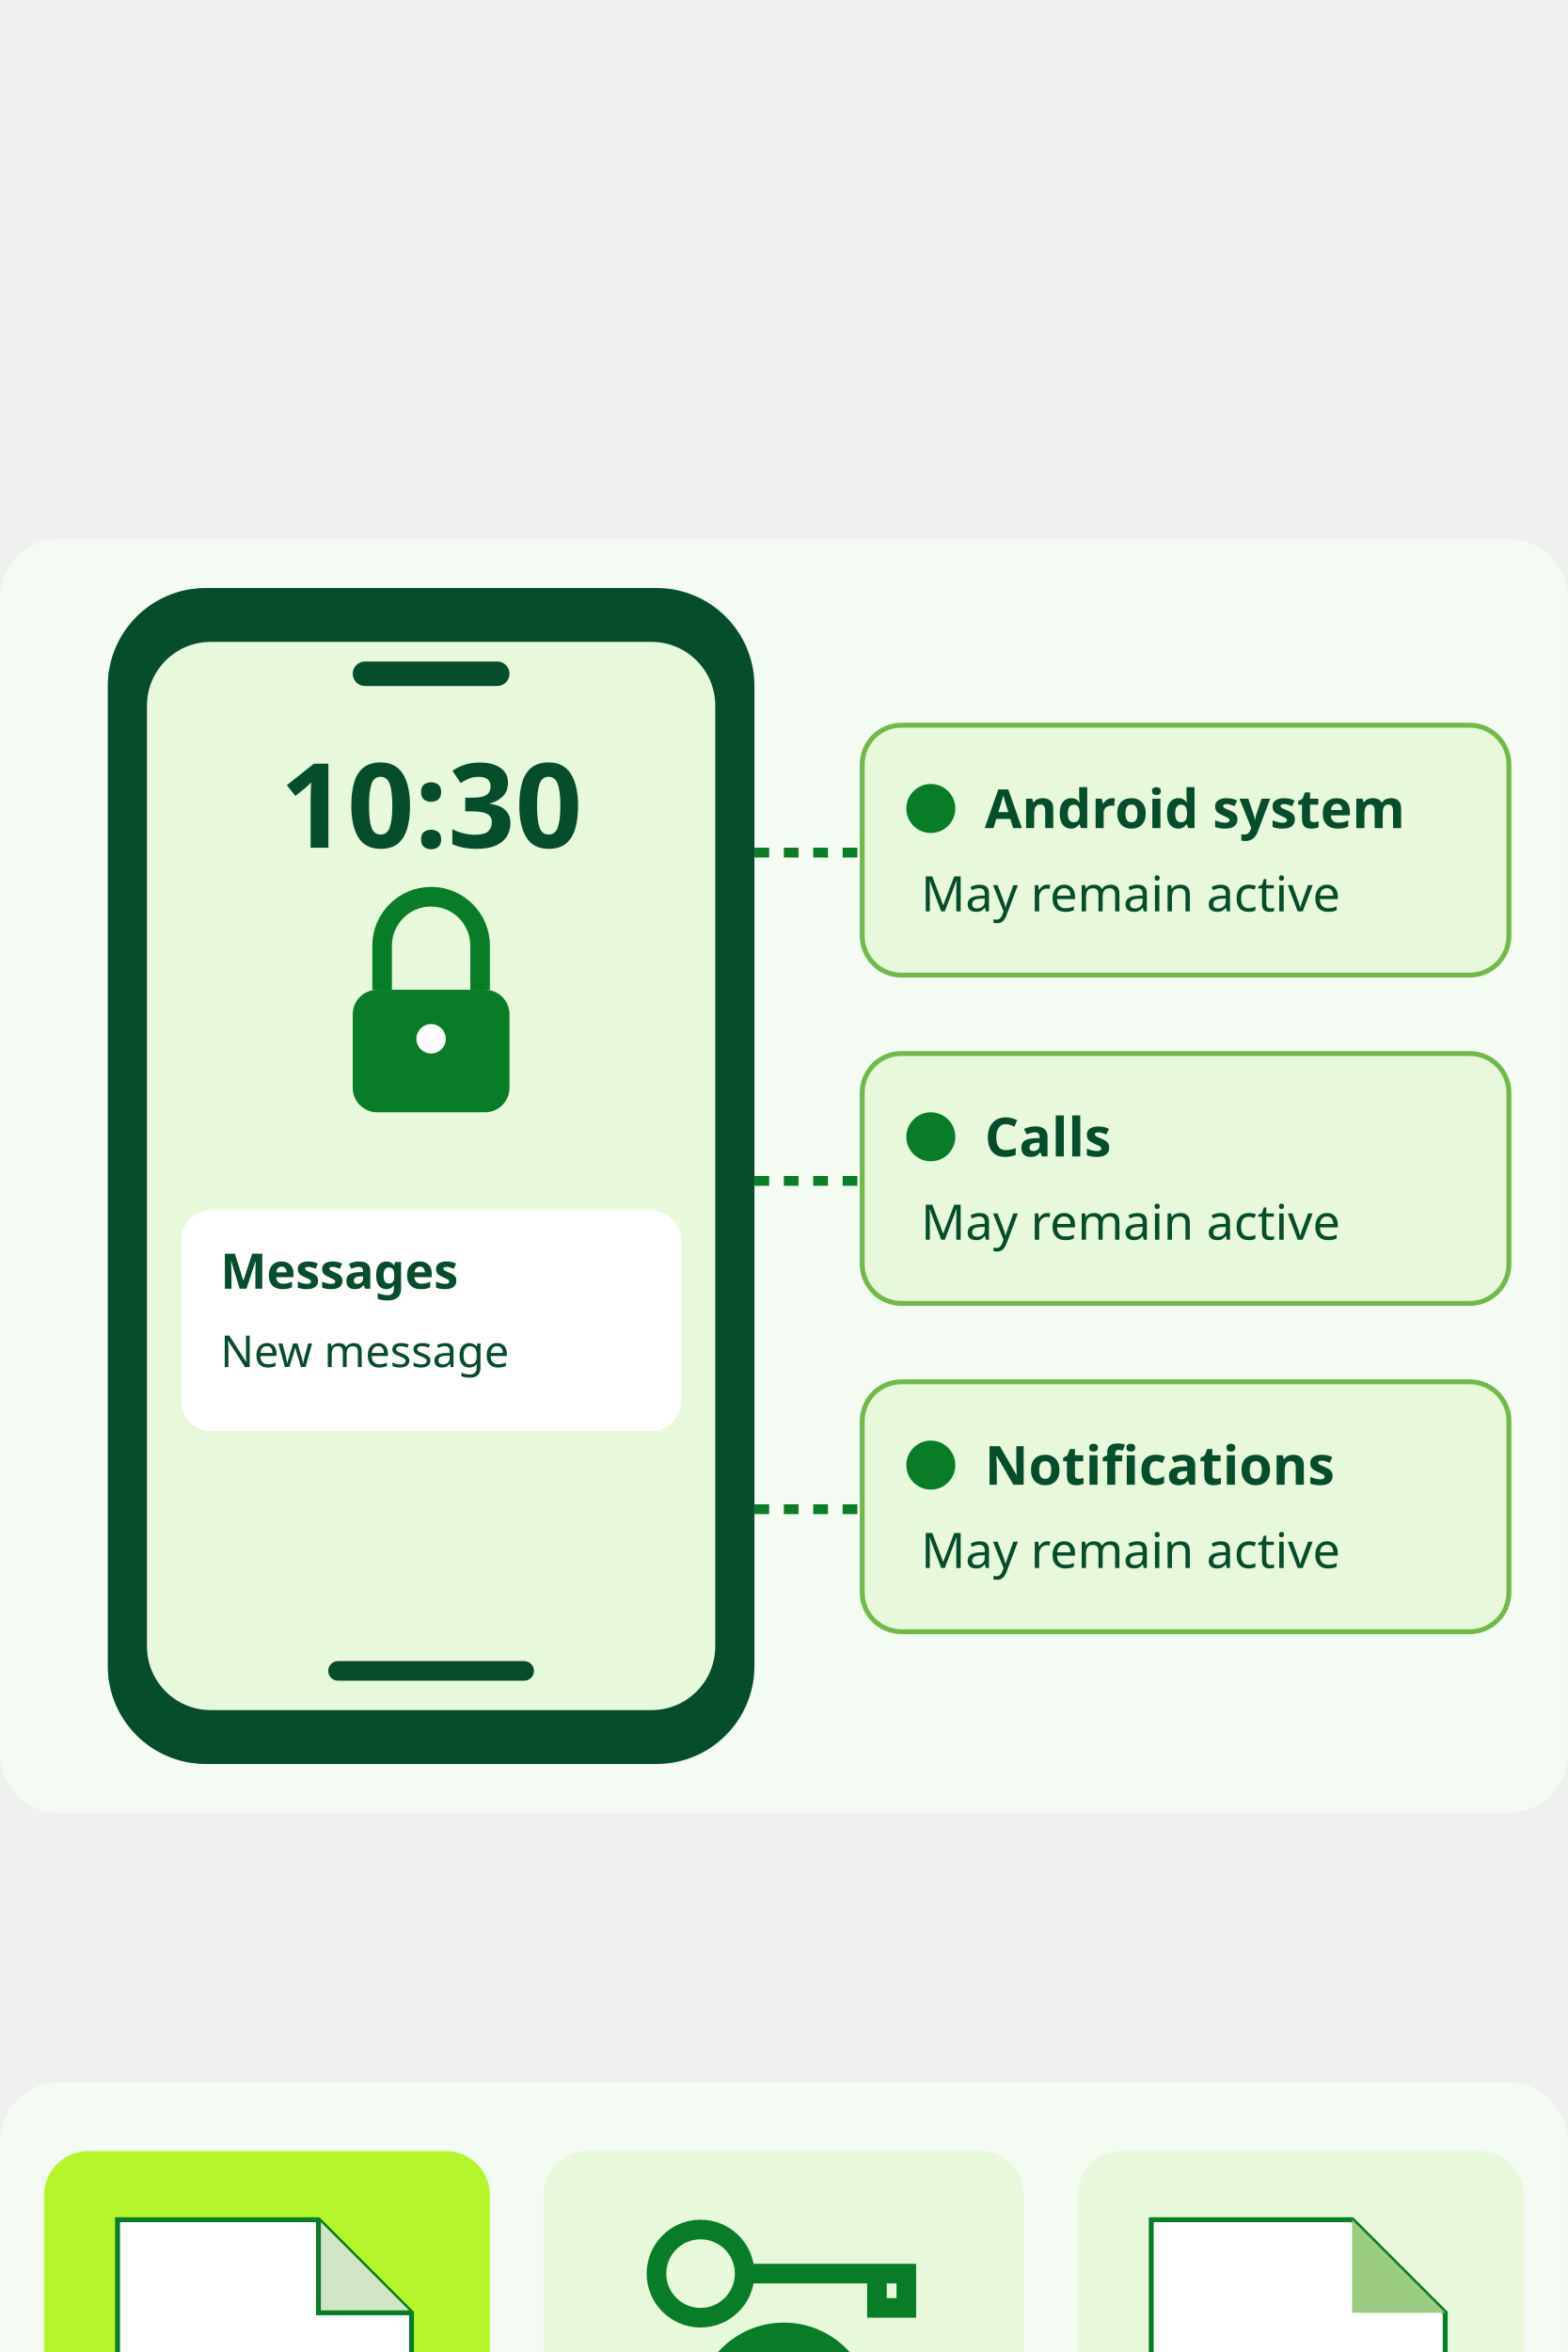
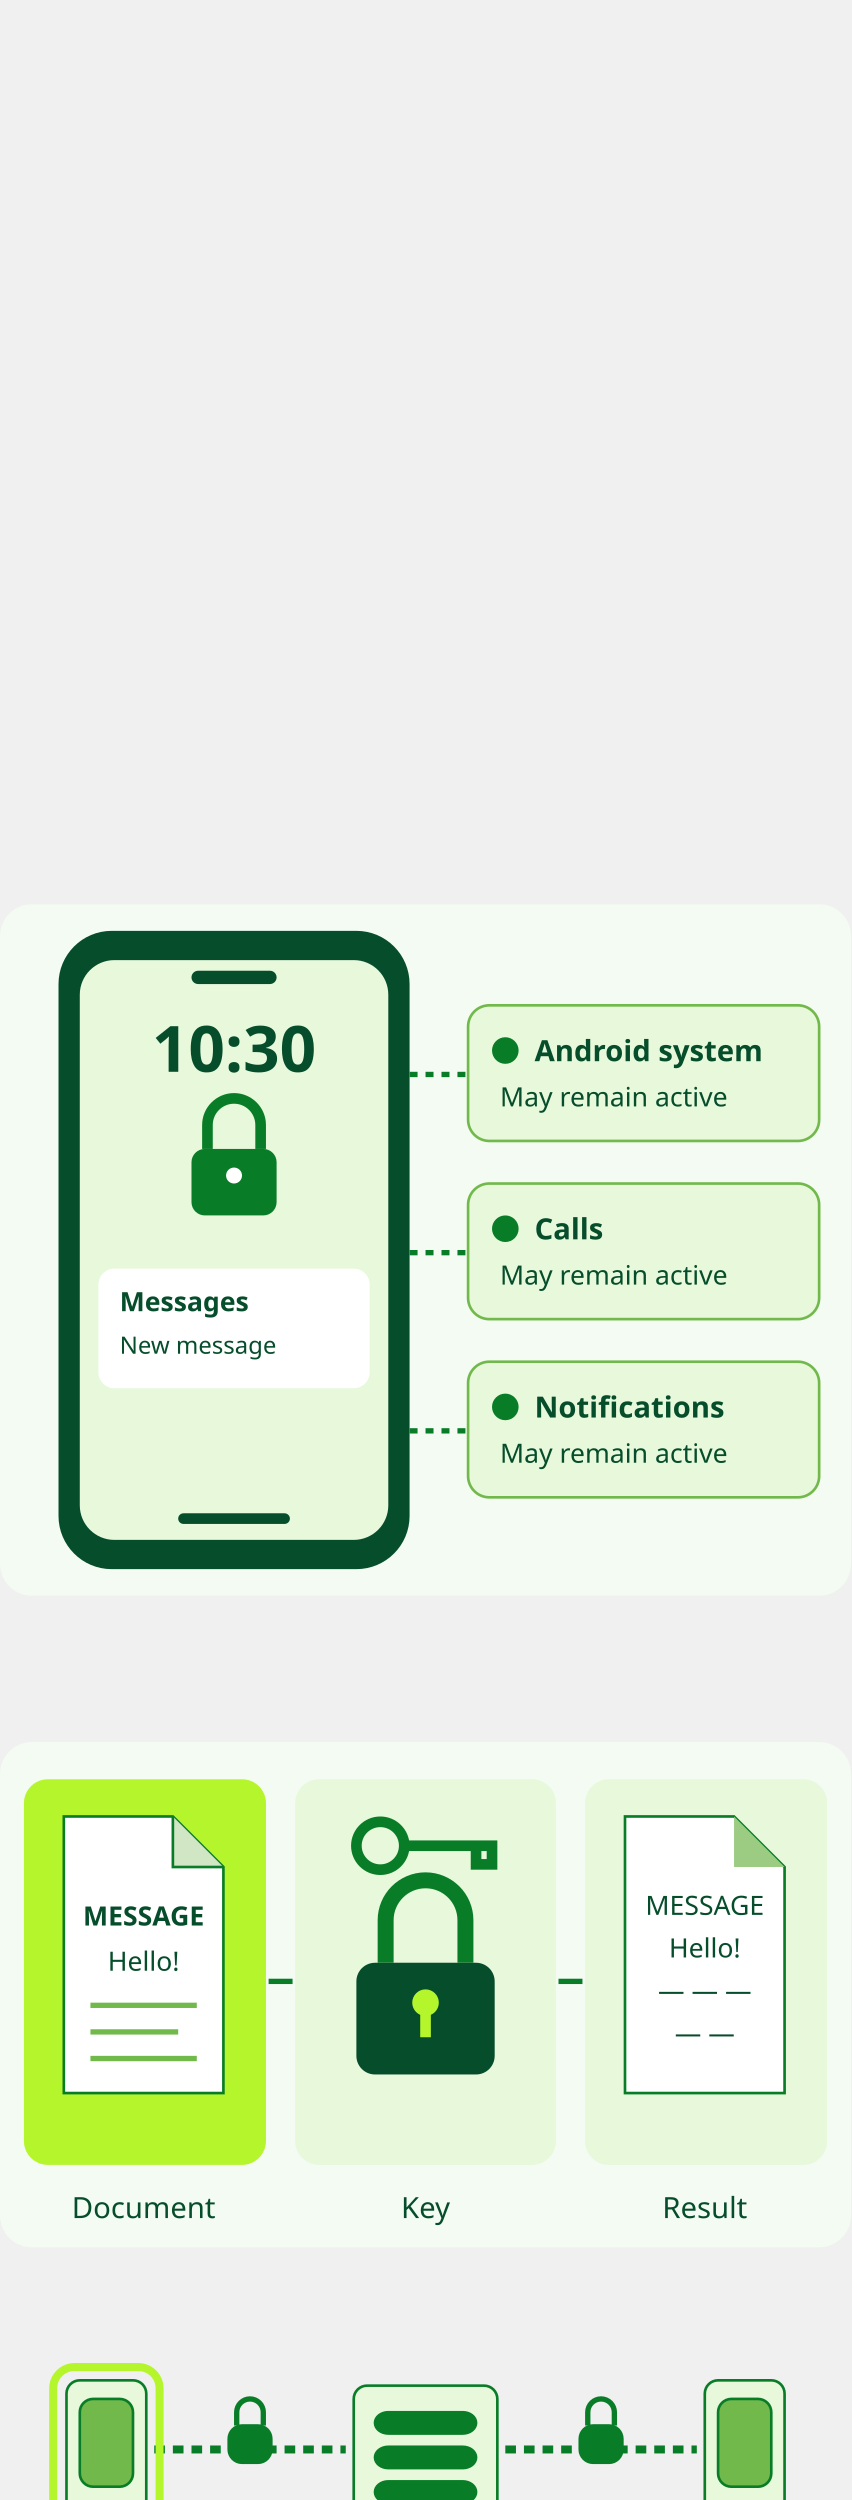
- <svg xmlns="http://www.w3.org/2000/svg" viewBox="0 0 320 480">
+ <svg xmlns="http://www.w3.org/2000/svg" viewBox="0 0 320 940">
  <g transform="translate(0 0)">
    <svg viewBox="0 0 320 260" font-family="Nunito Sans,sans-serif">
      <rect width="320" height="260" rx="12" fill="#F3FBF2" />
      <rect x="22" y="10" width="132" height="240" rx="20" fill="#064D2B" />
      <rect x="30" y="21" width="116" height="218" rx="13" fill="#E7F8DB" />
      <rect x="72" y="25" width="32" height="5" rx="2.5" fill="#064D2B" />
      <text font-weight="bold" x="88" y="63" text-anchor="middle" font-size="24" fill="#064D2B">10:30</text>
      <g>
        <path d="M78 92 V83 A10 10 0 0 1 98 83 V92" fill="none" stroke="#087C26" stroke-width="4" />
        <rect x="72" y="92" width="32" height="25" rx="5" fill="#087C26" />
        <circle cx="88" cy="102" r="3" fill="white" />
      </g>
      <g>
        <rect x="37" y="137" width="102" height="45" rx="6" fill="white" />
        <text font-weight="bold" x="45" y="153" font-size="10" fill="#064D2B">Messages</text>
        <text x="45" y="169" font-size="9" fill="#064D2B">New message</text>
      </g>
      <g display="none">
        <rect x="43" y="87" width="26" height="26" rx="6" fill="#087C26" />
        <circle cx="56" cy="100" r="5" fill="white" />
        <rect x="75" y="87" width="26" height="26" rx="6" fill="#72B94C" />
        <circle cx="88" cy="100" r="5" fill="white" />
        <rect x="107" y="87" width="26" height="26" rx="6" fill="#064D2B" />
        <circle cx="120" cy="100" r="5" fill="white" />
        <rect x="43" y="127" width="26" height="26" rx="6" fill="#9CCB82" />
        <circle cx="56" cy="140" r="5" fill="white" />
        <rect x="75" y="127" width="26" height="26" rx="6" fill="#087C26" />
        <circle cx="88" cy="140" r="5" fill="white" />
        <rect x="107" y="127" width="26" height="26" rx="6" fill="#72B94C" />
        <circle cx="120" cy="140" r="5" fill="white" />
      </g>
      <rect x="176" y="38" width="132" height="51" rx="8" fill="#E7F8DB" stroke="#72B94C" />
      <circle cx="190" cy="55" r="5" fill="#087C26" />
      <text x="201" y="59" font-weight="bold" font-size="11" fill="#064D2B">Android system</text>
      <text x="188" y="76" font-size="10" fill="#064D2B">May remain active</text>
      <rect x="176" y="105" width="132" height="51" rx="8" fill="#E7F8DB" stroke="#72B94C" />
      <circle cx="190" cy="122" r="5" fill="#087C26" />
      <text x="201" y="126" font-weight="bold" font-size="11" fill="#064D2B">Calls</text>
      <text x="188" y="143" font-size="10" fill="#064D2B">May remain active</text>
      <rect x="176" y="172" width="132" height="51" rx="8" fill="#E7F8DB" stroke="#72B94C" />
      <circle cx="190" cy="189" r="5" fill="#087C26" />
      <text x="201" y="193" font-weight="bold" font-size="11" fill="#064D2B">Notifications</text>
      <text x="188" y="210" font-size="10" fill="#064D2B">May remain active</text>
      <rect x="67" y="229" width="42" height="4" rx="2" fill="#064D2B" />
      <path d="M154 64 H176 M154 131 H176 M154 198 H176" stroke="#087C26" stroke-width="2" stroke-dasharray="3 3" />
    </svg>
  </g>
  <g transform="translate(0 280)">
    <svg viewBox="0 0 320 190" font-family="Nunito Sans,sans-serif">
      <rect width="320" height="190" rx="12" fill="#F3FBF2" />
      <rect x="9" y="14" width="91" height="145" rx="9" fill="#B5F52C" />
      <rect x="111" y="14" width="98" height="145" rx="9" fill="#E7F8DB" />
      <rect x="220" y="14" width="91" height="145" rx="9" fill="#E7F8DB" />
      <path d="M24 28 H65 L84 47 V132 H24Z" fill="white" stroke="#087C26" />
      <path d="M65 28 V47 H84" fill="#D1E6C5" stroke="#087C26" />
      <text x="54" y="69" text-anchor="middle" font-size="10" font-weight="bold" fill="#064D2B">MESSAGE</text>
      <path d="M34 99 H74 M34 109 H67 M34 119 H74" stroke="#72B94C" stroke-width="2" />
      <text x="54" y="86" text-anchor="middle" font-size="10" fill="#064D2B">Hello!</text>
      <path d="M145 83 V67 A15 15 0 0 1 175 67 V83" stroke="#087C26" stroke-width="6" fill="none" />
      <rect x="134" y="83" width="52" height="42" rx="7" fill="#064D2B" />
      <circle cx="160" cy="98" r="5" fill="#B5F52C" />
      <path d="M160 98 V111" stroke="#B5F52C" stroke-width="4" />
      <circle cx="143" cy="39" r="9" stroke="#087C26" stroke-width="4" fill="none" />
      <path d="M152 39 H185 V46 H179 V39" stroke="#087C26" stroke-width="4" fill="none" />
      <path d="M235 28 H276 L295 47 V132 H235Z" fill="white" stroke="#087C26" />
      <path d="M276 28 V47 H295" fill="#9CCB82" />
      <text x="265" y="65" text-anchor="middle" font-size="10" fill="#064D2B">MESSAGE</text>
      <text x="265" y="81" text-anchor="middle" font-size="10" fill="#064D2B">Hello!</text>
      <text x="265" y="97" text-anchor="middle" font-size="10" fill="#064D2B">— — —</text>
      <text x="265" y="113" text-anchor="middle" font-size="10" fill="#064D2B">— —</text>
      <path d="M101 90 H110 M210 90 H219" stroke="#087C26" stroke-width="2" />
      <g fill="#064D2B" font-size="11" text-anchor="middle">
        <text x="54" y="179">Document</text>
        <text x="160" y="179">Key</text>
        <text x="265" y="179">Result</text>
      </g>
    </svg>
  </g>
+   <g transform="translate(0 480)">
+     <svg viewBox="0 0 320 130" role="img" font-family="Nunito Sans, sans-serif" font-size="11" fill="#064D2B">
+       <rect x="25" y="10" width="30" height="53" rx="5" fill="#E7F8DB" stroke="#087C26" />
+       <rect x="30" y="17" width="20" height="33" rx="5" fill="#72B94C" stroke="#087C26" />
+       <rect x="265" y="10" width="30" height="53" rx="5" fill="#E7F8DB" stroke="#087C26" />
+       <rect x="270" y="17" width="20" height="33" rx="5" fill="#72B94C" stroke="#087C26" />
+       <rect x="133" y="12" width="54" height="50" rx="5" fill="#E7F8DB" stroke="#087C26" />
+       <rect x="141" y="22" width="38" height="8" rx="5" fill="#087C26" stroke="#087C26" />
+       <rect x="141" y="35" width="38" height="8" rx="5" fill="#087C26" stroke="#087C26" />
+       <rect x="141" y="48" width="38" height="8" rx="5" fill="#087C26" stroke="#087C26" />
+       <path d="M58 36 H130 M190 36 H262" stroke="#087C26" stroke-width="3" stroke-dasharray="4 3" />
+       <path d="M89 27 v-5 a5 5 0 0 1 10 0 v5" stroke="#087C26" stroke-width="2" fill="none" />
+       <rect x="86" y="27" width="16" height="14" rx="5" fill="#087C26" stroke="#087C26" />
+       <path d="M221 27 v-5 a5 5 0 0 1 10 0 v5" stroke="#087C26" stroke-width="2" fill="none" />
+       <rect x="218" y="27" width="16" height="14" rx="5" fill="#087C26" stroke="#087C26" />
+       <text x="40" y="94" text-anchor="middle">Sender</text>
+       <text x="160" y="94" text-anchor="middle">Server</text>
+       <text x="280" y="94" text-anchor="middle">Recipient</text>
+       <text x="160" y="112" text-anchor="middle">Can read the message</text>
+       <rect x="20" y="5" width="40" height="65" rx="8" fill="none" stroke="#B5F52C" stroke-width="3" />
+     </svg>
+   </g>
+   <g transform="translate(0 620)">
+     <svg viewBox="0 0 320 130" role="img" font-family="Nunito Sans, sans-serif" font-size="11" fill="#064D2B">
+       <rect x="14" y="2" width="292" height="76" rx="12" fill="#E7F8DB" stroke="#087C26" stroke-dasharray="5 4" />
+       <rect x="25" y="10" width="30" height="53" rx="5" fill="#E7F8DB" stroke="#087C26" />
+       <rect x="30" y="17" width="20" height="33" rx="5" fill="#72B94C" stroke="#087C26" />
+       <rect x="265" y="10" width="30" height="53" rx="5" fill="#E7F8DB" stroke="#087C26" />
+       <rect x="270" y="17" width="20" height="33" rx="5" fill="#72B94C" stroke="#087C26" />
+       <rect x="133" y="12" width="54" height="50" rx="5" fill="#E7F8DB" stroke="#087C26" />
+       <rect x="141" y="22" width="38" height="8" rx="5" fill="#087C26" stroke="#087C26" />
+       <rect x="141" y="35" width="38" height="8" rx="5" fill="#087C26" stroke="#087C26" />
+       <rect x="141" y="48" width="38" height="8" rx="5" fill="#087C26" stroke="#087C26" />
+       <path d="M58 36 H130 M190 36 H262" stroke="#087C26" stroke-width="3" />
+       <path d="M89 27 v-5 a5 5 0 0 1 10 0 v5" stroke="#087C26" stroke-width="2" fill="none" />
+       <rect x="86" y="27" width="16" height="14" rx="5" fill="#087C26" stroke="#087C26" />
+       <path d="M221 27 v-5 a5 5 0 0 1 10 0 v5" stroke="#087C26" stroke-width="2" fill="none" />
+       <rect x="218" y="27" width="16" height="14" rx="5" fill="#087C26" stroke="#087C26" />
+       <text x="40" y="94" text-anchor="middle">Sender</text>
+       <text x="160" y="94" text-anchor="middle">Server</text>
+       <text x="280" y="94" text-anchor="middle">Recipient</text>
+       <text x="160" y="112" text-anchor="middle">Relays encrypted data</text>
+       <rect x="20" y="5" width="40" height="65" rx="8" fill="none" stroke="#B5F52C" stroke-width="3" />
+     </svg>
+   </g>
+   <g transform="translate(0 760)">
+     <svg viewBox="0 0 320 180" role="img">
+       <rect width="320" height="180" rx="12" fill="#F3FBF2" />
+       <path d="M115 73 V50 A45 45 0 0 1 205 50 V73" stroke="#064D2B" stroke-width="12" fill="none" />
+       <rect x="28" y="70" width="264" height="90" rx="14" fill="#087C26" />
+       <g>
+         <rect x="49" y="91" width="32" height="48" rx="5" fill="#E7F8DB" />
+         <circle cx="65" cy="115" r="5" fill="#064D2B" />
+         <rect x="87" y="91" width="32" height="48" rx="5" fill="#E7F8DB" />
+         <circle cx="103" cy="115" r="5" fill="#064D2B" />
+         <rect x="125" y="91" width="32" height="48" rx="5" fill="#E7F8DB" />
+         <circle cx="141" cy="115" r="5" fill="#064D2B" />
+         <rect x="163" y="91" width="32" height="48" rx="5" fill="#E7F8DB" />
+         <circle cx="179" cy="115" r="5" fill="#064D2B" />
+         <rect x="201" y="91" width="32" height="48" rx="5" fill="#E7F8DB" />
+         <circle cx="217" cy="115" r="5" fill="#064D2B" />
+         <rect x="239" y="91" width="32" height="48" rx="5" fill="#E7F8DB" />
+         <circle cx="255" cy="115" r="5" fill="#064D2B" />
+       </g>
+     </svg>
+   </g>
</svg>
